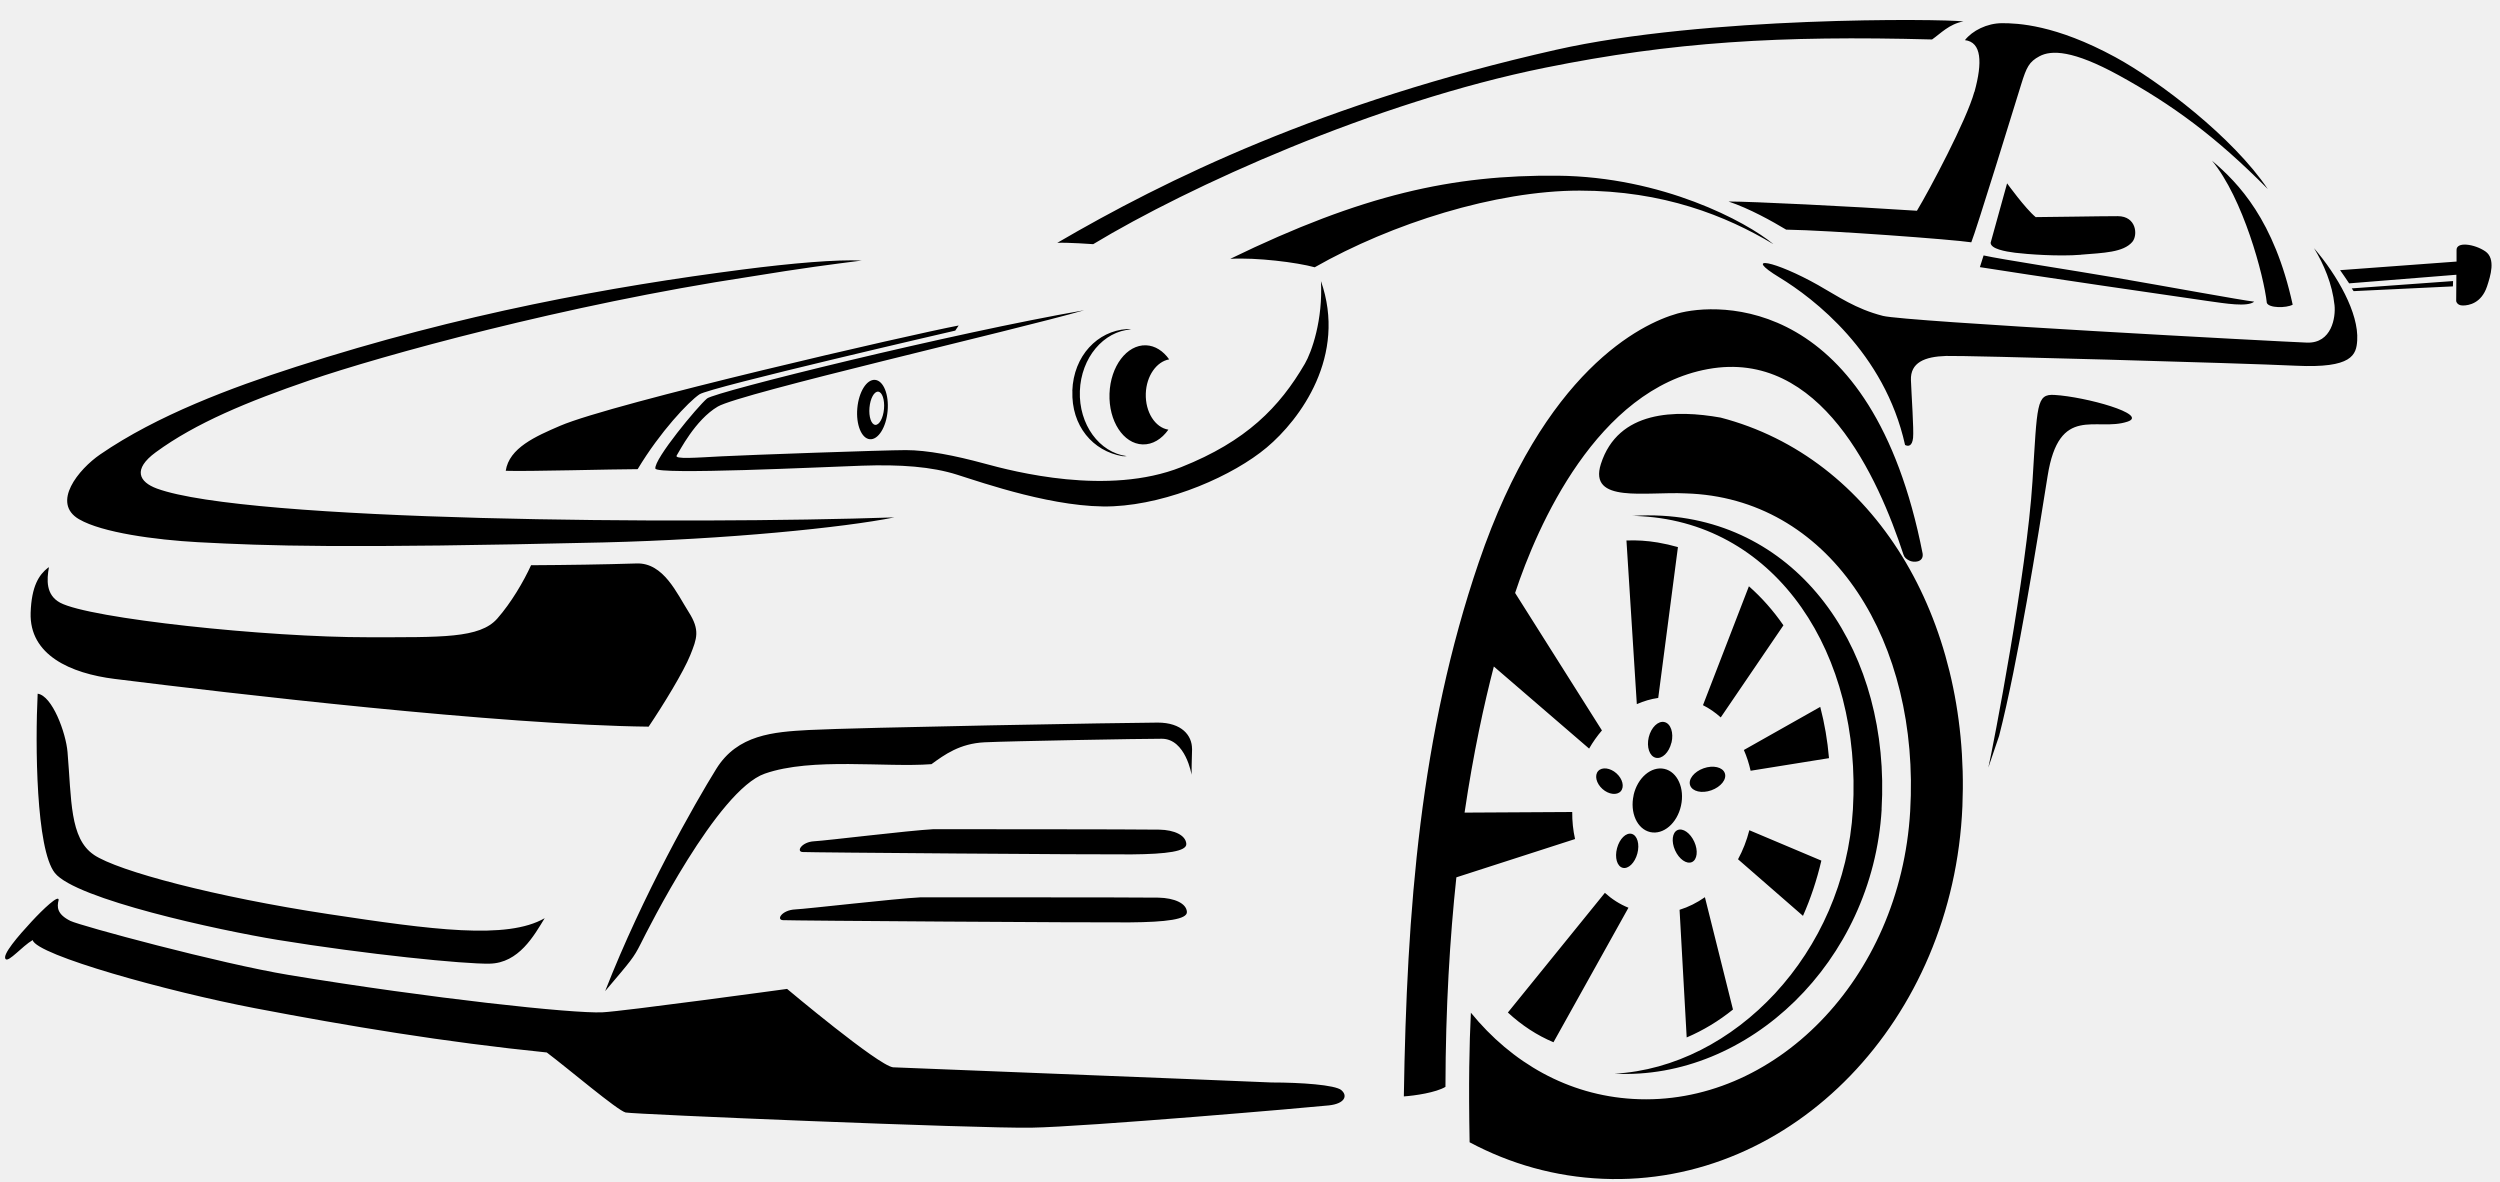
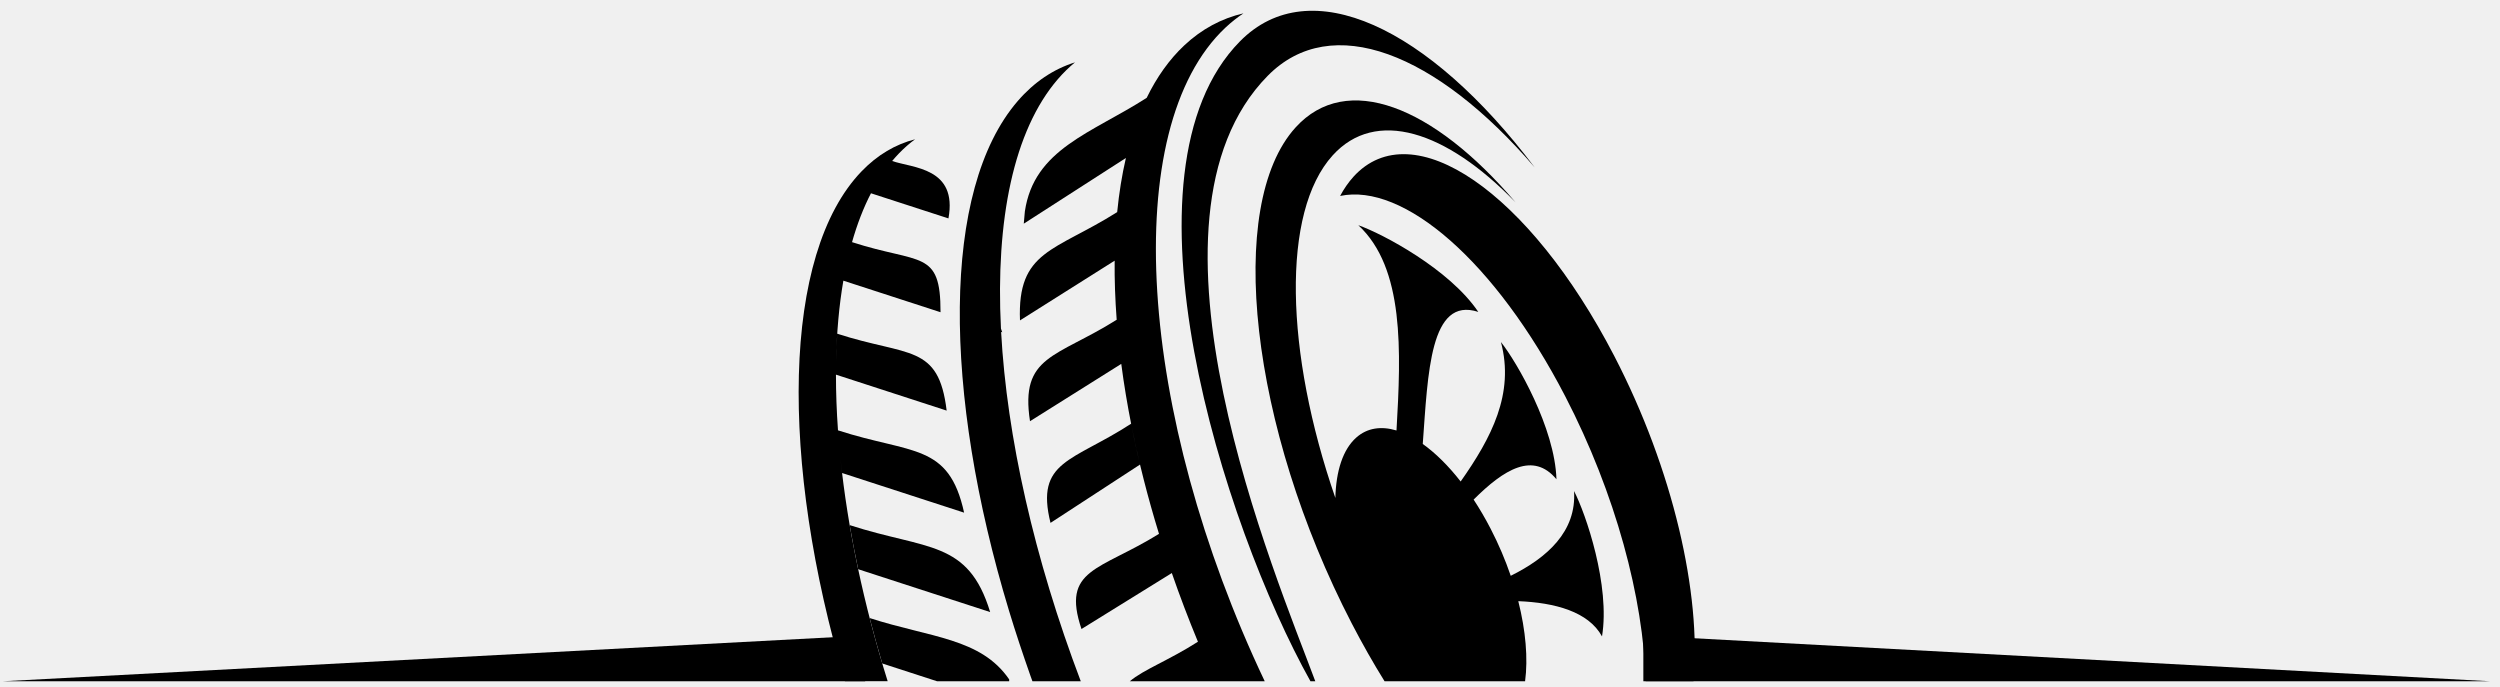
- <svg xmlns="http://www.w3.org/2000/svg" width="110" height="52" viewBox="0 0 110 52" fill="none">
-   <g clip-path="url(#clip0_735_498)">
-     <path d="M58.121 12.357C58.215 14.075 57.714 15.489 57.414 16.004C56.299 17.918 54.839 19.414 51.977 20.552C48.746 21.836 44.603 20.747 43.309 20.395C42.015 20.043 40.799 19.805 39.857 19.805C38.915 19.805 32.855 20.02 31.737 20.079C30.619 20.137 29.658 20.216 29.775 20.04C29.892 19.864 30.584 18.475 31.584 17.888C32.585 17.302 44.646 14.534 47.703 13.651C41.937 14.652 31.464 17.24 31.111 17.533C30.694 17.882 28.771 20.206 28.836 20.617C28.882 20.904 36.219 20.548 37.924 20.49C39.629 20.431 40.995 20.532 42.113 20.887C43.231 21.239 46.52 22.393 48.991 22.276C51.462 22.159 54.268 20.923 55.738 19.688C57.208 18.452 59.281 15.655 58.118 12.357H58.121ZM59.024 47.968C58.75 47.734 57.241 47.629 55.947 47.629L52.296 47.479L39.29 46.961C38.628 46.87 34.632 43.512 34.632 43.512C34.632 43.512 27.412 44.5 26.509 44.542C25.218 44.604 18.947 43.93 12.717 42.9C9.679 42.398 3.519 40.729 3.098 40.52C2.502 40.223 2.502 39.91 2.58 39.598C2.59 39.347 1.902 39.995 1.39 40.549C0.807 41.178 0.073 42.026 0.249 42.202C0.386 42.342 0.97 41.638 1.436 41.364C1.612 42.026 7.385 43.627 11.211 44.36C15.319 45.145 19.556 45.853 24.058 46.309C24.98 47 27.177 48.871 27.529 48.95C27.881 49.028 42.983 49.657 45.376 49.618C47.768 49.579 57.769 48.715 58.476 48.637C59.184 48.558 59.301 48.206 59.024 47.972V47.968ZM34.443 40.487C34.746 40.51 48.068 40.598 49.695 40.585C51.325 40.572 52.247 40.452 52.224 40.122C52.198 39.741 51.667 39.513 50.976 39.496C50.132 39.48 40.496 39.483 40.496 39.483C39.352 39.542 35.554 39.986 34.984 40.015C34.41 40.044 34.143 40.465 34.446 40.487H34.443ZM4.128 37.609C3.062 36.886 3.15 35.184 2.971 33.088C2.899 32.237 2.296 30.608 1.657 30.523C1.547 32.749 1.582 37.365 2.414 38.411C3.333 39.565 9.614 40.928 12.219 41.355C16.107 41.99 20.433 42.424 21.541 42.401C22.829 42.378 23.5 41.162 23.966 40.4C22.304 41.358 19.015 40.911 14.435 40.217C9.516 39.471 5.191 38.333 4.125 37.609H4.128ZM78.018 10.733C76.835 9.752 73.141 7.774 68.532 7.731C63.923 7.689 59.956 8.556 54.131 11.389C55.298 11.323 57.065 11.545 57.847 11.76C61.237 9.831 65.814 8.387 69.5 8.387C73.187 8.387 75.954 9.498 78.018 10.737V10.733ZM3.486 22.85C4.487 23.433 6.821 23.753 8.715 23.857C11.792 24.02 15.087 24.137 26.545 23.867C31.972 23.736 37.145 23.211 39.352 22.765C30.199 23.078 10.846 22.941 6.905 21.497C6.117 21.207 5.827 20.653 6.853 19.9C8.614 18.609 10.908 17.667 13.611 16.738C16.756 15.655 24.944 13.397 32.979 12.178C35.395 11.783 36.539 11.64 37.918 11.464C36.806 11.412 34.86 11.578 32.663 11.861C26.936 12.601 20.296 13.794 13.027 16.138C10.178 17.057 6.918 18.27 4.409 19.994C3.467 20.64 2.238 22.126 3.483 22.85H3.486ZM52.449 32.948C52.449 32.358 51.996 31.794 50.94 31.794C49.705 31.794 37.712 32.009 35.59 32.12C34.029 32.205 32.451 32.322 31.516 33.831C30.58 35.34 28.292 39.347 26.626 43.61C27.77 42.258 27.875 42.153 28.188 41.531C28.501 40.908 31.568 34.767 33.651 34.04C35.73 33.313 38.958 33.779 40.985 33.623C41.559 33.205 42.233 32.713 43.325 32.661C44.417 32.609 50.34 32.501 51.119 32.505C52.169 32.505 52.43 34.089 52.43 34.089C52.43 33.43 52.452 33.179 52.452 32.941L52.449 32.948ZM47.185 17.197C47.129 18.742 48.091 19.851 49.388 20.072C49.45 20.082 49.516 20.072 49.577 20.069C48.371 19.913 47.462 18.677 47.514 17.207C47.566 15.74 48.557 14.57 49.77 14.495C49.708 14.489 49.646 14.476 49.581 14.479C48.296 14.563 47.237 15.649 47.182 17.194L47.185 17.197ZM51.445 15.815C51.184 15.444 50.826 15.209 50.425 15.193C49.581 15.163 48.86 16.115 48.818 17.321C48.776 18.527 49.428 19.525 50.272 19.554C50.712 19.57 51.116 19.319 51.409 18.905C50.826 18.814 50.389 18.13 50.415 17.318C50.441 16.539 50.888 15.91 51.445 15.812V15.815ZM37.722 17.96C37.657 18.68 37.905 19.293 38.273 19.326C38.641 19.358 38.993 18.801 39.055 18.081C39.12 17.36 38.873 16.747 38.504 16.715C38.136 16.682 37.787 17.24 37.722 17.96ZM38.896 17.993C38.86 18.397 38.687 18.71 38.511 18.694C38.335 18.677 38.221 18.338 38.257 17.934C38.292 17.53 38.465 17.217 38.641 17.233C38.817 17.25 38.931 17.588 38.896 17.993ZM82.79 35.608C83.191 28.772 79.315 23.055 73.145 22.693C72.705 22.667 72.261 22.67 71.825 22.7C71.961 22.7 72.098 22.706 72.232 22.716C78.194 23.065 81.929 28.776 81.528 35.611C81.157 41.961 76.28 46.958 71.039 47.242C76.932 47.541 82.399 42.306 82.793 35.611L82.79 35.608ZM75.707 18.374C73.738 18.025 71.199 18.042 70.439 20.415C69.879 22.168 72.418 21.621 74.165 21.709C74.263 21.709 74.364 21.715 74.462 21.722C80.635 22.084 84.482 28.27 84.048 35.689C83.615 43.108 78.024 48.715 71.854 48.353C68.998 48.187 66.518 46.769 64.719 44.559C64.65 45.96 64.614 47.646 64.663 50.26C66.446 51.212 68.428 51.779 70.53 51.867C78.872 52.216 85.952 44.875 86.346 35.474C86.692 27.162 82.457 20.131 75.707 18.374ZM80.019 12.556C78.076 11.46 76.626 11.193 78.298 12.21C79.798 13.123 82.92 15.502 83.823 19.58C83.98 19.658 84.136 19.619 84.175 19.267C84.214 18.915 84.103 17.351 84.081 16.728C84.051 15.952 84.684 15.691 85.626 15.662C86.457 15.636 98.56 15.975 101.031 16.092C103.498 16.21 103.678 15.613 103.717 14.981C103.792 13.778 102.843 12.112 101.816 10.919C102.247 11.623 102.622 12.497 102.719 13.429C102.775 13.951 102.602 15.114 101.504 15.075C100.405 15.036 83.823 14.15 82.849 13.899C81.639 13.589 80.88 13.041 80.022 12.559L80.019 12.556ZM48.101 10.743C52.293 8.211 60.465 4.498 68.001 2.976C73.601 1.844 78.301 1.558 85.01 1.737C85.391 1.473 85.759 1.059 86.392 0.942C85.414 0.827 75.025 0.71 68.47 2.19C58.18 4.514 51.266 7.914 46.52 10.685C46.973 10.662 48.097 10.743 48.097 10.743H48.101ZM97.328 7.07C98.697 8.719 99.61 12.129 99.74 13.325C99.825 13.56 100.597 13.56 100.878 13.406C100.066 9.684 98.495 8.057 97.328 7.07ZM91.565 11.206C92.556 11.125 93.423 11.108 93.82 10.646C94.075 10.349 94.006 9.511 93.182 9.511C92.357 9.511 90.105 9.553 89.57 9.553C89.117 9.182 88.312 8.067 88.312 8.067L87.588 10.681C87.588 10.949 88.227 11.066 88.664 11.121C89.192 11.187 90.577 11.291 91.568 11.209L91.565 11.206ZM86.871 4.041C86.532 5.283 84.889 8.373 84.345 9.273C81.336 9.074 77.079 8.866 76.052 8.866C76.981 9.175 77.972 9.733 78.591 10.104C80.511 10.134 85.932 10.538 86.737 10.662C86.949 10.15 88.641 4.654 88.934 3.706C89.166 2.956 89.283 2.718 89.733 2.477C90.258 2.193 91.206 2.206 93.224 3.311C95.548 4.586 97.494 6 99.782 8.318C98.257 6.046 95.02 3.575 93.077 2.516C90.43 1.075 88.758 1.02 88.093 1.02C87.428 1.02 86.78 1.352 86.457 1.766C87.194 1.854 87.233 2.747 86.877 4.041H86.871ZM22.249 20.715C23.184 20.75 27.011 20.643 28.057 20.643C29.048 18.993 30.293 17.68 30.776 17.351C31.229 17.041 42.031 14.547 42.031 14.547L42.181 14.322C40.138 14.707 26.962 17.738 24.644 18.736C23.569 19.199 22.402 19.707 22.252 20.718L22.249 20.715ZM87.96 32.381C88.788 29.16 89.668 23.638 90.095 20.943C90.6 17.761 92.233 19.01 93.609 18.553C94.573 18.234 91.767 17.458 90.398 17.377C89.593 17.328 89.642 17.778 89.43 21.168C89.175 25.216 87.702 32.834 87.487 33.773L87.96 32.381ZM108.081 12.089L108.072 13.247C108.072 13.247 108.101 13.442 108.365 13.442C108.629 13.442 109.183 13.344 109.431 12.598C109.578 12.148 109.825 11.382 109.353 11.059C108.88 10.737 108.059 10.61 108.088 11.02V11.509L102.964 11.887C103.088 12.06 103.208 12.239 103.362 12.468L108.081 12.089ZM71.88 34.989C71.707 35.758 72.036 36.481 72.61 36.612C73.187 36.742 73.793 36.224 73.963 35.455C74.136 34.685 73.806 33.958 73.233 33.831C72.656 33.704 72.049 34.219 71.877 34.989H71.88ZM74.367 34.558C74.462 34.825 74.879 34.923 75.299 34.773C75.72 34.623 75.987 34.288 75.892 34.02C75.798 33.753 75.381 33.655 74.957 33.805C74.537 33.955 74.272 34.291 74.367 34.558ZM73.546 32.677C73.65 32.244 73.513 31.836 73.236 31.771C72.959 31.706 72.652 32.003 72.545 32.436C72.441 32.87 72.578 33.277 72.855 33.342C73.132 33.407 73.438 33.111 73.542 32.677H73.546ZM71.15 37.319C71.039 37.733 71.15 38.118 71.397 38.183C71.645 38.248 71.932 37.968 72.043 37.557C72.154 37.146 72.043 36.758 71.795 36.69C71.547 36.625 71.261 36.905 71.15 37.319ZM73.81 36.524C73.578 36.628 73.529 37.029 73.705 37.417C73.881 37.805 74.21 38.036 74.445 37.932C74.677 37.828 74.726 37.427 74.549 37.039C74.374 36.651 74.044 36.419 73.81 36.524ZM70.319 33.926C70.149 34.115 70.234 34.47 70.508 34.715C70.781 34.959 71.143 35.005 71.313 34.816C71.482 34.623 71.397 34.271 71.124 34.027C70.85 33.782 70.488 33.737 70.319 33.926ZM73.901 40.031L74.214 45.648C74.947 45.335 75.629 44.921 76.251 44.419L75.016 39.477C74.667 39.721 74.292 39.91 73.901 40.031ZM72.02 30.982C72.323 30.849 72.639 30.754 72.962 30.709L73.829 24.072C73.539 23.99 73.246 23.922 72.942 23.87C72.473 23.792 72.013 23.762 71.564 23.782L72.02 30.982ZM76.952 25.796L74.931 31.028C75.215 31.171 75.475 31.351 75.713 31.566L78.471 27.514C78.028 26.872 77.519 26.295 76.952 25.796ZM76.473 37.808L79.331 40.298C79.67 39.532 79.941 38.718 80.14 37.867L76.971 36.53C76.854 36.99 76.685 37.417 76.473 37.808ZM80.091 31.103L76.73 33C76.857 33.287 76.955 33.593 77.027 33.913L80.476 33.359C80.41 32.58 80.28 31.827 80.091 31.103ZM66.348 44.552C66.955 45.113 67.629 45.556 68.353 45.859L71.652 39.94C71.27 39.787 70.922 39.562 70.615 39.285L66.348 44.549V44.552ZM69.178 35.728L64.441 35.755C64.832 33.108 65.302 30.976 65.729 29.326L69.921 32.938C70.087 32.648 70.276 32.381 70.485 32.139L66.665 26.09C67.639 23.136 70.273 17.126 75.153 16.239C80.114 15.336 82.643 21.024 83.751 24.398C83.8 24.545 83.882 24.597 84.009 24.665C84.198 24.763 84.648 24.753 84.596 24.359C82.36 12.947 75.563 13.299 73.8 13.797C72.212 14.247 67.939 16.308 65.064 24.747C62.495 32.283 61.896 40.047 61.769 48.242C62.248 48.21 63.183 48.073 63.6 47.822C63.607 44.318 63.796 41.254 64.08 38.603L69.302 36.918C69.217 36.537 69.174 36.136 69.178 35.725V35.728ZM5.057 29.874C10.09 30.503 21.985 31.898 28.54 31.973C29.182 31.021 30.078 29.558 30.372 28.825C30.665 28.091 30.812 27.726 30.297 26.921C29.785 26.116 29.198 24.756 28.015 24.792C26.535 24.838 24.967 24.861 23.367 24.87C23.037 25.591 22.493 26.52 21.88 27.218C21.108 28.094 19.426 28.036 16.202 28.039C11.736 28.045 3.933 27.214 2.642 26.517C2.013 26.174 2.055 25.509 2.153 24.959C2.137 24.965 2.124 24.975 2.111 24.981C1.716 25.291 1.387 25.787 1.348 26.963C1.289 28.818 3.092 29.63 5.054 29.874H5.057ZM107.935 12.367L103.476 12.689L103.56 12.81L107.928 12.601L107.935 12.367ZM87.115 11.754C88.739 12.021 96.392 13.142 97.132 13.243C97.928 13.354 98.886 13.517 99.186 13.273C98.664 13.217 95.242 12.588 93.159 12.23C91.063 11.871 88.084 11.418 87.278 11.239L87.115 11.754ZM49.796 37.593C51.344 37.58 52.221 37.459 52.198 37.13C52.172 36.749 51.67 36.517 51.012 36.504C50.21 36.485 41.06 36.485 41.06 36.485C39.971 36.543 36.366 36.987 35.822 37.016C35.277 37.045 35.023 37.466 35.31 37.489C35.597 37.511 48.251 37.606 49.799 37.593H49.796Z" fill="black" />
+ <svg xmlns="http://www.w3.org/2000/svg" width="204" height="56" viewBox="0 0 204 56" fill="none">
+   <g clip-path="url(#clip0_1644_490)">
+     <path fill-rule="evenodd" clip-rule="evenodd" d="M110.439 14.426C115.258 9.113 124.788 15.663 131.726 29.054C136.536 38.339 138.836 48.474 138.189 55.588H134.284C134.112 48.829 131.834 40.274 127.724 32.341C121.998 21.286 114.504 14.895 109.353 15.99C109.668 15.403 110.03 14.878 110.44 14.426H110.439Z" fill="black" />
+     <path fill-rule="evenodd" clip-rule="evenodd" d="M101.185 3.37C106.87 -2.403 116.574 2.198 125.231 13.662C117.192 4.295 108.643 0.909 103.449 6.182C91.794 18.014 104.151 47.041 107.327 55.589H106.932C99.801 42.814 90.682 14.032 101.184 3.37H101.185Z" fill="black" />
+     <path fill-rule="evenodd" clip-rule="evenodd" d="M95.603 46.71C95.546 46.543 95.488 46.376 95.432 46.209C95.488 46.376 95.546 46.543 95.603 46.71Z" fill="black" />
+     <path fill-rule="evenodd" clip-rule="evenodd" d="M91.162 26.59C91.15 26.442 91.137 26.295 91.126 26.147C91.137 26.294 91.15 26.442 91.162 26.59Z" fill="black" />
+     <path fill-rule="evenodd" clip-rule="evenodd" d="M91.337 28.384C91.321 28.245 91.306 28.107 91.292 27.969C91.306 28.107 91.322 28.245 91.337 28.384Z" fill="black" />
+     <path fill-rule="evenodd" clip-rule="evenodd" d="M103.201 55.589C92.827 33.729 91.259 10.466 99.998 2.253C100.467 1.813 100.957 1.427 101.466 1.088C99.693 1.5 98.064 2.362 96.629 3.711C95.41 4.857 94.391 6.296 93.569 7.984C89.07 10.873 84.376 12.151 83.628 17.258C83.594 17.584 83.564 17.916 83.54 18.252L91.874 12.891C91.552 14.275 91.315 15.752 91.162 17.308C86.057 20.53 83.004 20.416 83.231 26.145L90.955 21.271C90.94 22.823 90.996 24.433 91.121 26.092C86.173 29.201 83.221 28.993 84.048 34.37L91.495 29.694C91.712 31.355 91.994 33.054 92.339 34.782L92.298 34.576C87.518 37.684 84.461 37.573 85.721 42.668L93.025 37.909C92.775 36.864 92.547 35.828 92.343 34.802C92.914 37.657 93.659 40.591 94.574 43.562C89.714 46.578 86.59 46.393 88.249 51.328L95.621 46.761C96.266 48.624 96.977 50.496 97.751 52.366C95.343 53.902 93.308 54.641 92.194 55.59H103.201V55.589Z" fill="black" />
+     <path fill-rule="evenodd" clip-rule="evenodd" d="M78.671 41.832L68.714 38.598C68.666 38.193 68.621 37.788 68.579 37.387C69.168 43.097 70.463 49.295 72.434 55.588H68.946C63.61 37.645 63.81 20.735 70.3 13.986C71.596 12.638 73.069 11.776 74.671 11.364C74.211 11.702 73.768 12.088 73.344 12.529C73.157 12.723 72.976 12.928 72.8 13.138C74.481 13.72 78.154 13.668 77.393 17.823L71.071 15.771L71.103 15.709C70.461 16.937 69.928 18.323 69.502 19.845L69.526 19.759C75.106 21.568 76.759 20.341 76.747 25.478L68.818 22.903C68.467 24.937 68.27 27.151 68.224 29.506C68.24 28.732 68.272 27.973 68.319 27.231C74.12 29.112 76.589 28.041 77.247 33.505L68.214 30.571C68.213 32.038 68.269 33.556 68.38 35.116C74.418 37.073 77.423 36.13 78.671 41.832Z" fill="black" />
+     <path fill-rule="evenodd" clip-rule="evenodd" d="M80.797 49.946L70.027 46.448C69.769 45.236 69.538 44.035 69.334 42.849C75.625 44.889 79.004 44.046 80.797 49.946Z" fill="black" />
+     <path fill-rule="evenodd" clip-rule="evenodd" d="M76.458 55.589L71.993 54.139C71.624 52.898 71.281 51.661 70.965 50.432C75.91 52.035 80.029 52.052 82.349 55.438V55.59H76.459L76.458 55.589Z" fill="black" />
+     <path fill-rule="evenodd" clip-rule="evenodd" d="M84.245 55.589L84.063 55.083C83.454 53.345 82.873 51.611 82.339 49.848C76.923 31.967 76.807 15.49 83.04 8.253C84.396 6.679 85.974 5.635 87.721 5.087C87.233 5.489 86.764 5.944 86.321 6.459C82.711 10.651 81.231 17.945 81.678 26.815C81.713 26.915 81.748 27.014 81.782 27.114L81.691 27.085C82.156 35.601 84.382 45.548 88.191 55.59H84.245V55.589Z" fill="black" />
+     <path fill-rule="evenodd" clip-rule="evenodd" d="M105.718 10.401C109.866 5.827 116.937 8.611 123.666 16.509C117.975 10.629 112.24 8.827 108.749 12.675C104.546 17.309 104.859 28.747 108.965 40.632C109.018 38.438 109.579 36.671 110.676 35.702C111.571 34.911 112.709 34.751 113.954 35.127C114.328 28.648 114.61 21.87 110.838 18.377C112.815 19.068 118.293 21.974 120.628 25.452C116.673 24.157 116.524 30.471 116.097 36.228C117.131 36.965 118.185 38.002 119.19 39.29C121.687 35.74 123.601 32.13 122.476 27.911C123.782 29.548 126.879 34.922 127.007 39.108C125.114 36.831 122.729 38.288 120.248 40.767C120.731 41.502 121.196 42.295 121.634 43.142C122.291 44.41 122.839 45.704 123.276 46.985C126.237 45.517 128.661 43.372 128.442 40.069C129.408 41.928 131.407 47.798 130.724 51.931C129.623 49.912 126.88 49.174 123.892 49.055C124.501 51.466 124.693 53.742 124.447 55.589H112.979C112.059 54.109 111.164 52.533 110.302 50.87C102.012 34.868 99.959 16.749 105.718 10.401Z" fill="black" />
+     <path fill-rule="evenodd" clip-rule="evenodd" d="M134.097 51.857L203.156 55.589H134.097V51.857Z" fill="black" />
+     <path fill-rule="evenodd" clip-rule="evenodd" d="M70.598 51.857V55.589H0.261L70.598 51.857Z" fill="black" />
  </g>
  <defs>
-     <clipPath id="clip0_735_498">
-       <rect width="110" height="52" fill="white" transform="translate(0.000488281 0.000244141)" />
+     <clipPath id="clip0_1644_490">
+       <rect width="202.896" height="54.71" fill="white" transform="translate(0.260742 0.878937)" />
    </clipPath>
  </defs>
</svg>
